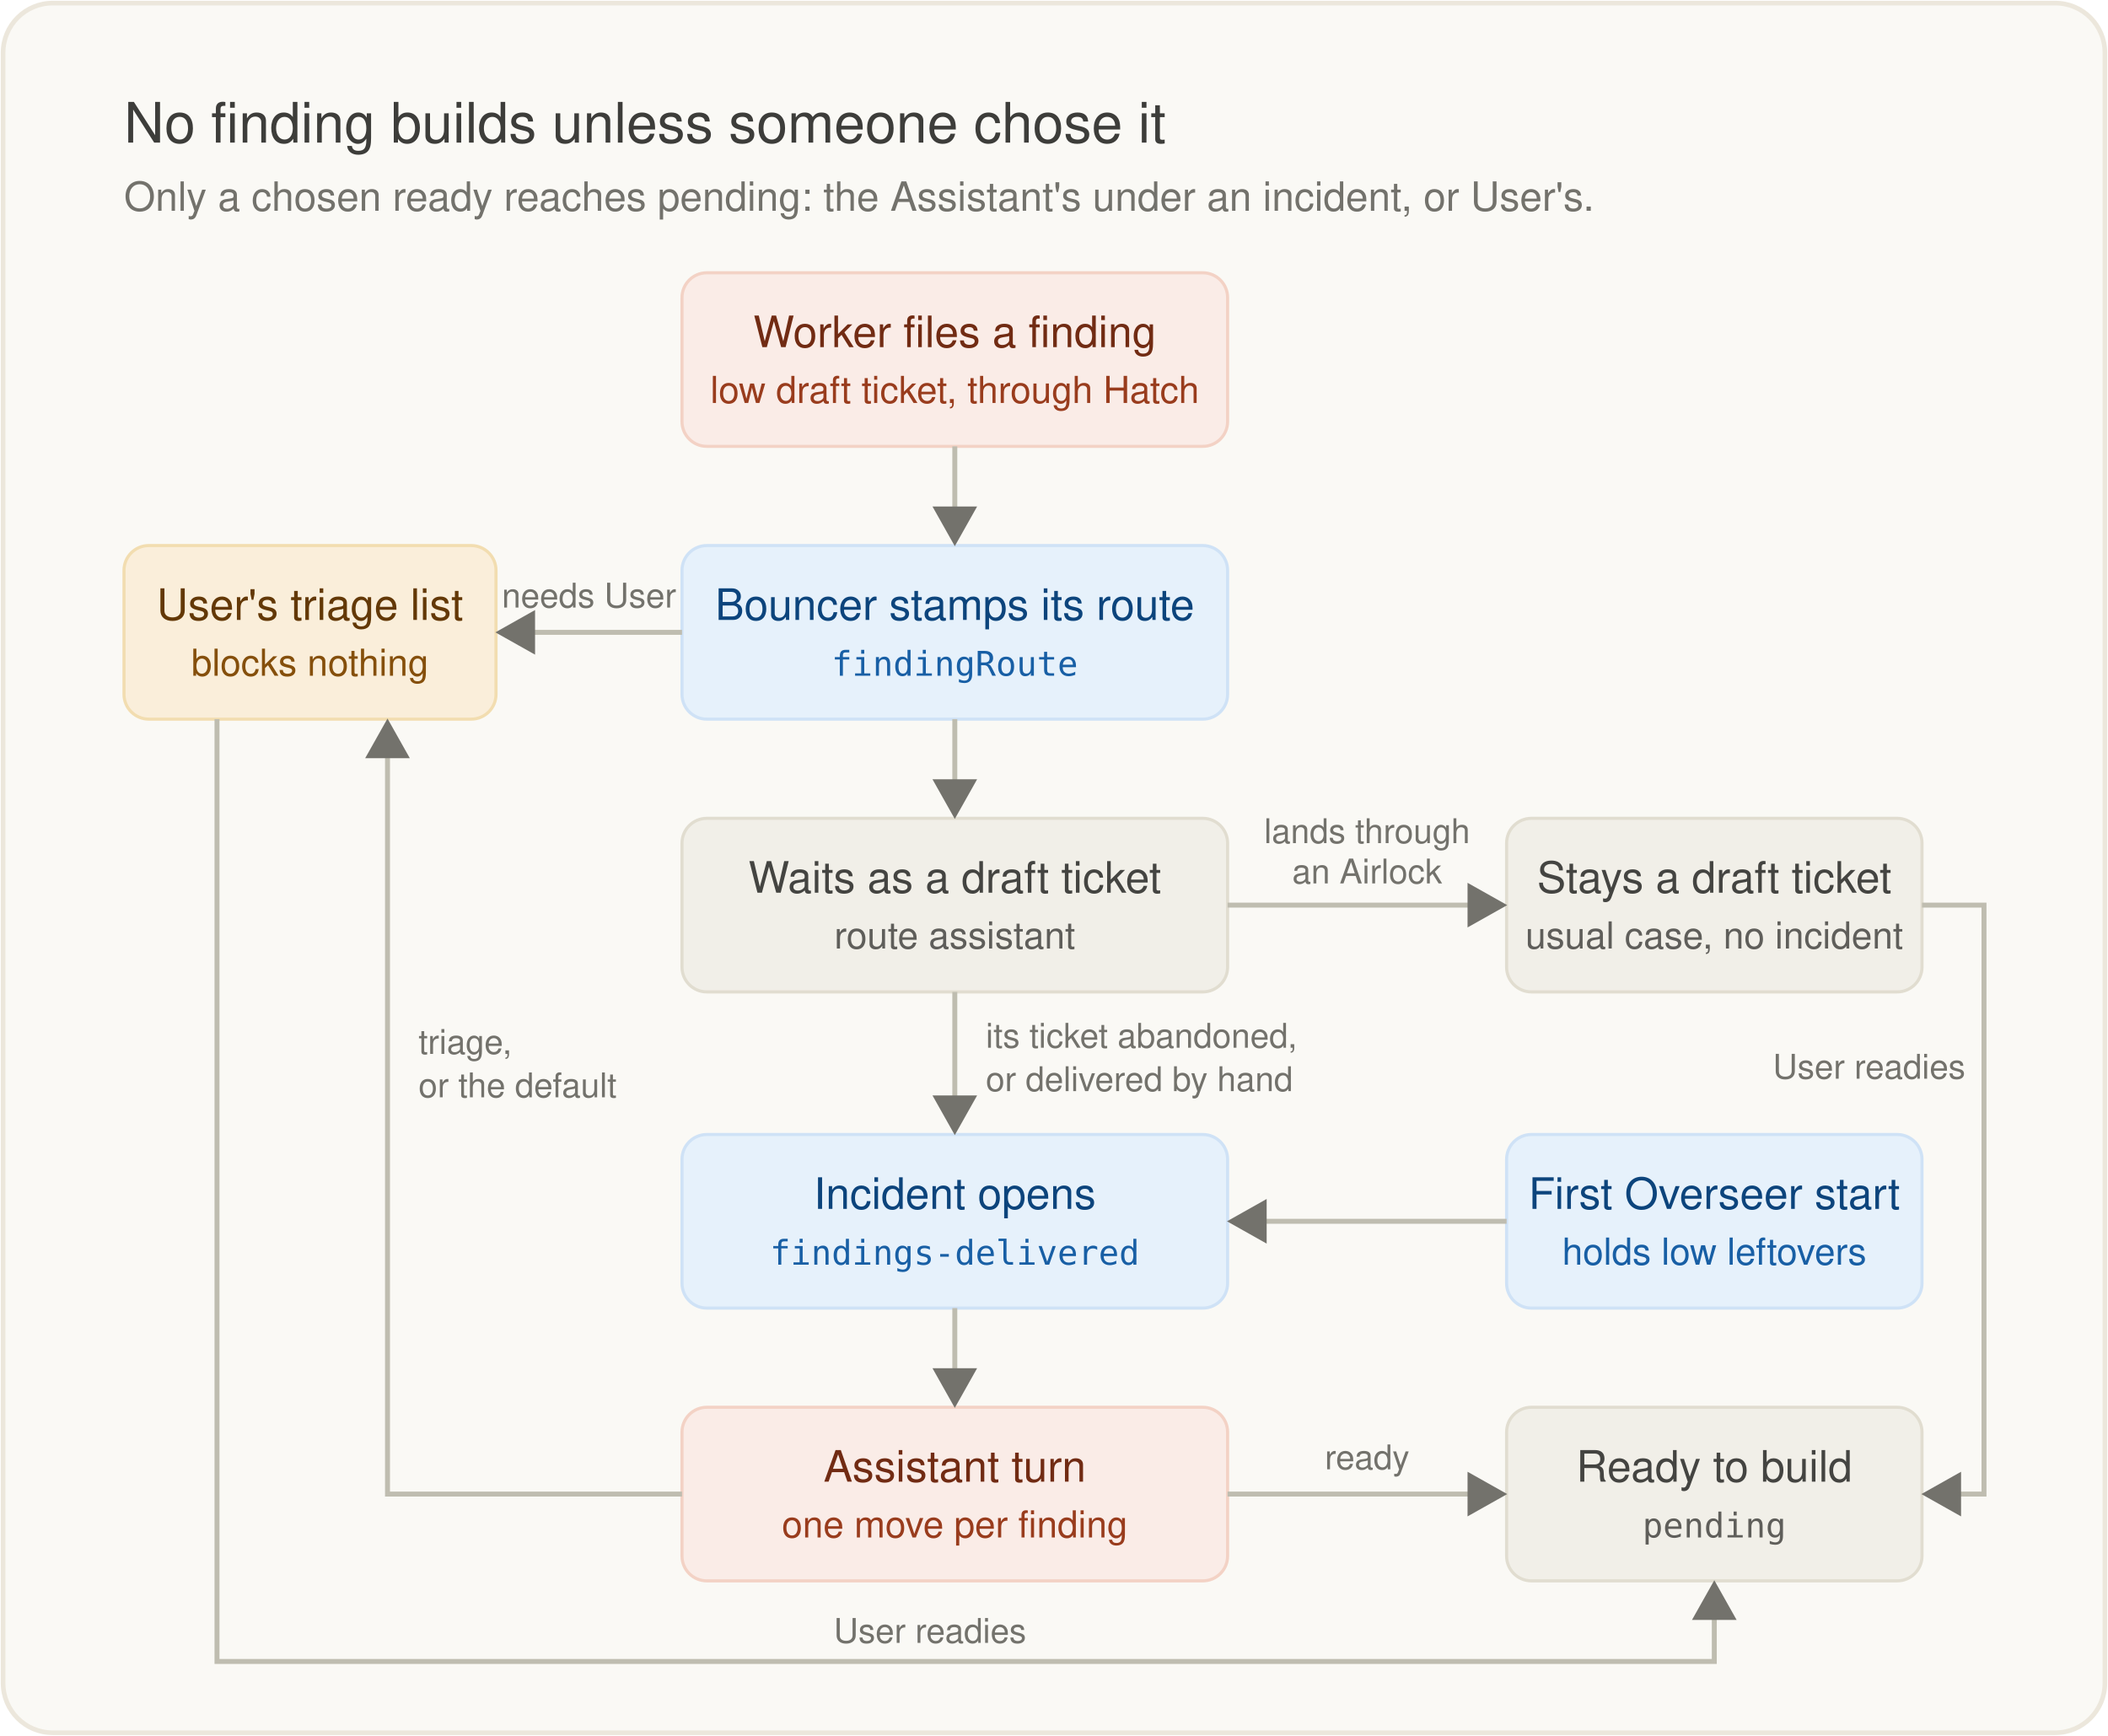
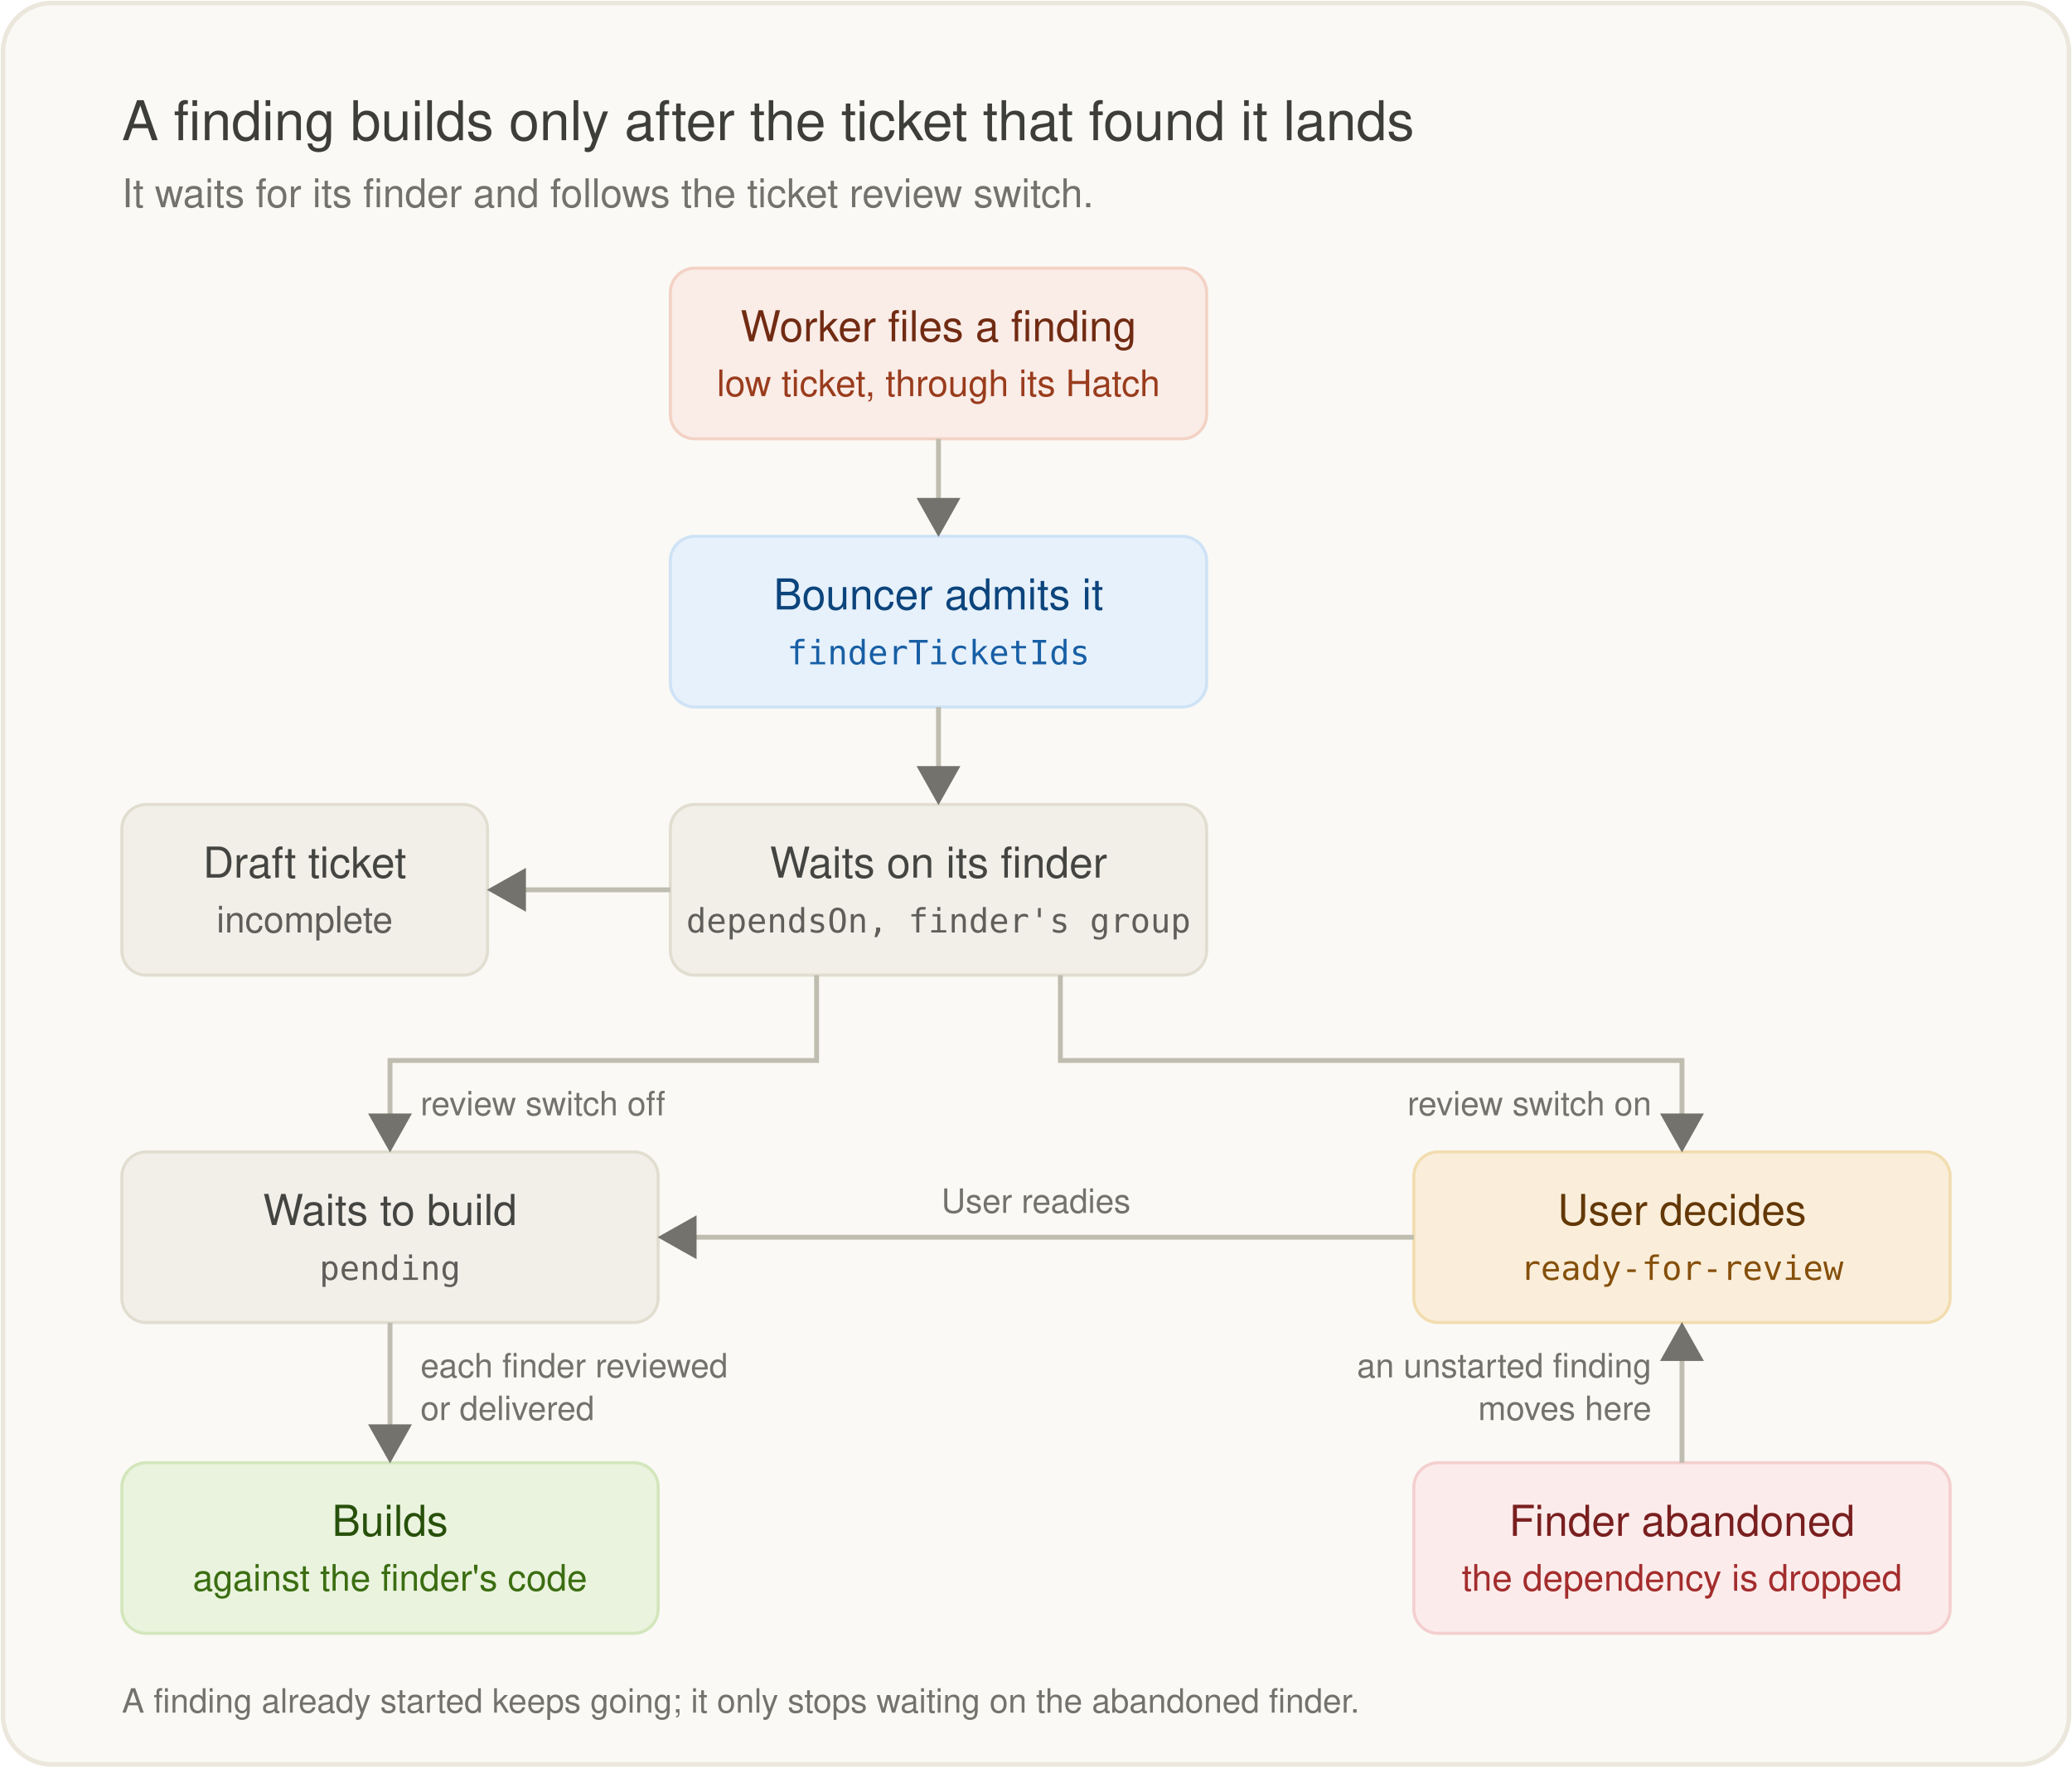
- <svg xmlns="http://www.w3.org/2000/svg" width="680" height="560" viewBox="0 0 680 560" role="img" font-family="-apple-system,BlinkMacSystemFont,'Segoe UI',Helvetica,Arial,sans-serif">
+ <svg xmlns="http://www.w3.org/2000/svg" width="680" height="580" viewBox="0 0 680 580" role="img" font-family="-apple-system,BlinkMacSystemFont,'Segoe UI',Helvetica,Arial,sans-serif">
  <defs>
    <marker id="ah" markerWidth="9" markerHeight="9" refX="6" refY="4.5" orient="auto">
      <path d="M0,0 L8,4.5 L0,9 z" fill="#73726c" />
    </marker>
  </defs>
-   <rect x="1" y="1" width="678" height="558" rx="16" fill="#FAF9F5" stroke="#ECE7DC" stroke-width="1.5" />
-   <text x="40" y="46" font-size="18" font-weight="500" fill="#3d3d3a">No finding builds unless someone chose it</text>
-   <text x="40" y="68" font-size="13" fill="#73726c">Only a chosen ready reaches pending: the Assistant's under an incident, or User's.</text>
+   <rect x="1" y="1" width="678" height="578" rx="16" fill="#FAF9F5" stroke="#ECE7DC" stroke-width="1.5" />
+   <text x="40" y="46" font-size="18" font-weight="500" fill="#3d3d3a">A finding builds only after the ticket that found it lands</text>
+   <text x="40" y="68" font-size="13" fill="#73726c">It waits for its finder and follows the ticket review switch.</text>
  <rect x="220" y="88" width="176" height="56" rx="8" fill="#FAECE7" stroke="#F3D2C5" />
  <text x="308.0" y="112.0" font-size="14" font-weight="500" fill="#712B13" text-anchor="middle">Worker files a finding</text>
-   <text x="308.0" y="130.0" font-size="12" fill="#993C1D" text-anchor="middle">low draft ticket, through Hatch</text>
+   <text x="308.0" y="130.0" font-size="12" fill="#993C1D" text-anchor="middle">low ticket, through its Hatch</text>
  <rect x="220" y="176" width="176" height="56" rx="8" fill="#E6F1FB" stroke="#CFE2F6" />
-   <text x="308.0" y="200.0" font-size="14" font-weight="500" fill="#0C447C" text-anchor="middle">Bouncer stamps its route</text>
-   <text x="308.0" y="218.0" font-size="11" font-family="ui-monospace,Menlo,Consolas,monospace" fill="#185FA5" text-anchor="middle">findingRoute</text>
-   <rect x="40" y="176" width="120" height="56" rx="8" fill="#FAEEDA" stroke="#F2DDB0" />
-   <text x="100.0" y="200.0" font-size="14" font-weight="500" fill="#633806" text-anchor="middle">User's triage list</text>
-   <text x="100.0" y="218.0" font-size="12" fill="#854F0B" text-anchor="middle">blocks nothing</text>
+   <text x="308.0" y="200.0" font-size="14" font-weight="500" fill="#0C447C" text-anchor="middle">Bouncer admits it</text>
+   <text x="308.0" y="218.0" font-size="11" font-family="ui-monospace,Menlo,Consolas,monospace" fill="#185FA5" text-anchor="middle">finderTicketIds</text>
  <rect x="220" y="264" width="176" height="56" rx="8" fill="#F1EFE8" stroke="#E1DDD0" />
-   <text x="308.0" y="288.0" font-size="14" font-weight="500" fill="#444441" text-anchor="middle">Waits as a draft ticket</text>
-   <text x="308.0" y="306.0" font-size="12" fill="#5F5E5A" text-anchor="middle">route assistant</text>
-   <rect x="486" y="264" width="134" height="56" rx="8" fill="#F1EFE8" stroke="#E1DDD0" />
-   <text x="553.0" y="288.0" font-size="14" font-weight="500" fill="#444441" text-anchor="middle">Stays a draft ticket</text>
-   <text x="553.0" y="306.0" font-size="12" fill="#5F5E5A" text-anchor="middle">usual case, no incident</text>
-   <rect x="220" y="366" width="176" height="56" rx="8" fill="#E6F1FB" stroke="#CFE2F6" />
-   <text x="308.0" y="390.0" font-size="14" font-weight="500" fill="#0C447C" text-anchor="middle">Incident opens</text>
-   <text x="308.0" y="408.0" font-size="11" font-family="ui-monospace,Menlo,Consolas,monospace" fill="#185FA5" text-anchor="middle">findings-delivered</text>
-   <rect x="486" y="366" width="134" height="56" rx="8" fill="#E6F1FB" stroke="#CFE2F6" />
-   <text x="553.0" y="390.0" font-size="14" font-weight="500" fill="#0C447C" text-anchor="middle">First Overseer start</text>
-   <text x="553.0" y="408.0" font-size="12" fill="#185FA5" text-anchor="middle">holds low leftovers</text>
-   <rect x="220" y="454" width="176" height="56" rx="8" fill="#FAECE7" stroke="#F3D2C5" />
-   <text x="308.0" y="478.0" font-size="14" font-weight="500" fill="#712B13" text-anchor="middle">Assistant turn</text>
-   <text x="308.0" y="496.0" font-size="12" fill="#993C1D" text-anchor="middle">one move per finding</text>
-   <rect x="486" y="454" width="134" height="56" rx="8" fill="#F1EFE8" stroke="#E1DDD0" />
-   <text x="553.0" y="478.0" font-size="14" font-weight="500" fill="#444441" text-anchor="middle">Ready to build</text>
-   <text x="553.0" y="496.0" font-size="11" font-family="ui-monospace,Menlo,Consolas,monospace" fill="#5F5E5A" text-anchor="middle">pending</text>
+   <text x="308.0" y="288.0" font-size="14" font-weight="500" fill="#444441" text-anchor="middle">Waits on its finder</text>
+   <text x="308.0" y="306.0" font-size="11" font-family="ui-monospace,Menlo,Consolas,monospace" fill="#5F5E5A" text-anchor="middle">dependsOn, finder's group</text>
+   <rect x="40" y="264" width="120" height="56" rx="8" fill="#F1EFE8" stroke="#E1DDD0" />
+   <text x="100.0" y="288.0" font-size="14" font-weight="500" fill="#444441" text-anchor="middle">Draft ticket</text>
+   <text x="100.0" y="306.0" font-size="12" fill="#5F5E5A" text-anchor="middle">incomplete</text>
+   <rect x="40" y="378" width="176" height="56" rx="8" fill="#F1EFE8" stroke="#E1DDD0" />
+   <text x="128.0" y="402.0" font-size="14" font-weight="500" fill="#444441" text-anchor="middle">Waits to build</text>
+   <text x="128.0" y="420.0" font-size="11" font-family="ui-monospace,Menlo,Consolas,monospace" fill="#5F5E5A" text-anchor="middle">pending</text>
+   <rect x="464" y="378" width="176" height="56" rx="8" fill="#FAEEDA" stroke="#F2DDB0" />
+   <text x="552.0" y="402.0" font-size="14" font-weight="500" fill="#633806" text-anchor="middle">User decides</text>
+   <text x="552.0" y="420.0" font-size="11" font-family="ui-monospace,Menlo,Consolas,monospace" fill="#854F0B" text-anchor="middle">ready-for-review</text>
+   <rect x="40" y="480" width="176" height="56" rx="8" fill="#EAF3DE" stroke="#D3E6BC" />
+   <text x="128.0" y="504.0" font-size="14" font-weight="500" fill="#27500A" text-anchor="middle">Builds</text>
+   <text x="128.0" y="522.0" font-size="12" fill="#3B6D11" text-anchor="middle">against the finder's code</text>
+   <rect x="464" y="480" width="176" height="56" rx="8" fill="#FCEBEB" stroke="#F4CFCF" />
+   <text x="552.0" y="504.0" font-size="14" font-weight="500" fill="#791F1F" text-anchor="middle">Finder abandoned</text>
+   <text x="552.0" y="522.0" font-size="12" fill="#A32D2D" text-anchor="middle">the dependency is dropped</text>
  <path d="M308,144 L308,173" fill="none" stroke="#bfbdb0" stroke-width="1.6" marker-end="url(#ah)" />
-   <path d="M220,204 L163,204" fill="none" stroke="#bfbdb0" stroke-width="1.6" marker-end="url(#ah)" />
-   <text x="190" y="196" font-size="11" fill="#73726c" text-anchor="middle">needs User</text>
  <path d="M308,232 L308,261" fill="none" stroke="#bfbdb0" stroke-width="1.6" marker-end="url(#ah)" />
-   <path d="M396,292 L483,292" fill="none" stroke="#bfbdb0" stroke-width="1.6" marker-end="url(#ah)" />
-   <text x="441" y="272" font-size="11" fill="#73726c" text-anchor="middle">lands through</text>
-   <text x="441" y="285" font-size="11" fill="#73726c" text-anchor="middle">an Airlock</text>
-   <path d="M308,320 L308,363" fill="none" stroke="#bfbdb0" stroke-width="1.6" marker-end="url(#ah)" />
-   <text x="318" y="338" font-size="11" fill="#73726c" text-anchor="start">its ticket abandoned,</text>
-   <text x="318" y="352" font-size="11" fill="#73726c" text-anchor="start">or delivered by hand</text>
-   <path d="M486,394 L399,394" fill="none" stroke="#bfbdb0" stroke-width="1.6" marker-end="url(#ah)" />
-   <path d="M308,422 L308,451" fill="none" stroke="#bfbdb0" stroke-width="1.6" marker-end="url(#ah)" />
-   <path d="M396,482 L483,482" fill="none" stroke="#bfbdb0" stroke-width="1.6" marker-end="url(#ah)" />
-   <text x="441" y="474" font-size="11" fill="#73726c" text-anchor="middle">ready</text>
-   <path d="M220,482 L125,482 L125,235" fill="none" stroke="#bfbdb0" stroke-width="1.6" marker-end="url(#ah)" />
-   <text x="135" y="340" font-size="11" fill="#73726c" text-anchor="start">triage,</text>
-   <text x="135" y="354" font-size="11" fill="#73726c" text-anchor="start">or the default</text>
-   <path d="M70,232 L70,536 L553,536 L553,513" fill="none" stroke="#bfbdb0" stroke-width="1.6" marker-end="url(#ah)" />
-   <text x="300" y="530" font-size="11" fill="#73726c" text-anchor="middle">User readies</text>
-   <path d="M620,292 L640,292 L640,482 L623,482" fill="none" stroke="#bfbdb0" stroke-width="1.6" marker-end="url(#ah)" />
-   <text x="634" y="348" font-size="11" fill="#73726c" text-anchor="end">User readies</text>
+   <path d="M220,292 L163,292" fill="none" stroke="#bfbdb0" stroke-width="1.6" marker-end="url(#ah)" />
+   <path d="M268,320 L268,348 L128,348 L128,375" fill="none" stroke="#bfbdb0" stroke-width="1.6" marker-end="url(#ah)" />
+   <text x="138" y="366" font-size="11" fill="#73726c" text-anchor="start">review switch off</text>
+   <path d="M348,320 L348,348 L552,348 L552,375" fill="none" stroke="#bfbdb0" stroke-width="1.6" marker-end="url(#ah)" />
+   <text x="542" y="366" font-size="11" fill="#73726c" text-anchor="end">review switch on</text>
+   <path d="M464,406 L219,406" fill="none" stroke="#bfbdb0" stroke-width="1.6" marker-end="url(#ah)" />
+   <text x="340" y="398" font-size="11" fill="#73726c" text-anchor="middle">User readies</text>
+   <path d="M128,434 L128,477" fill="none" stroke="#bfbdb0" stroke-width="1.6" marker-end="url(#ah)" />
+   <text x="138" y="452" font-size="11" fill="#73726c" text-anchor="start">each finder reviewed</text>
+   <text x="138" y="466" font-size="11" fill="#73726c" text-anchor="start">or delivered</text>
+   <path d="M552,480 L552,437" fill="none" stroke="#bfbdb0" stroke-width="1.6" marker-end="url(#ah)" />
+   <text x="542" y="452" font-size="11" fill="#73726c" text-anchor="end">an unstarted finding</text>
+   <text x="542" y="466" font-size="11" fill="#73726c" text-anchor="end">moves here</text>
+   <text x="40" y="562" font-size="11" fill="#73726c">A finding already started keeps going; it only stops waiting on the abandoned finder.</text>
</svg>
